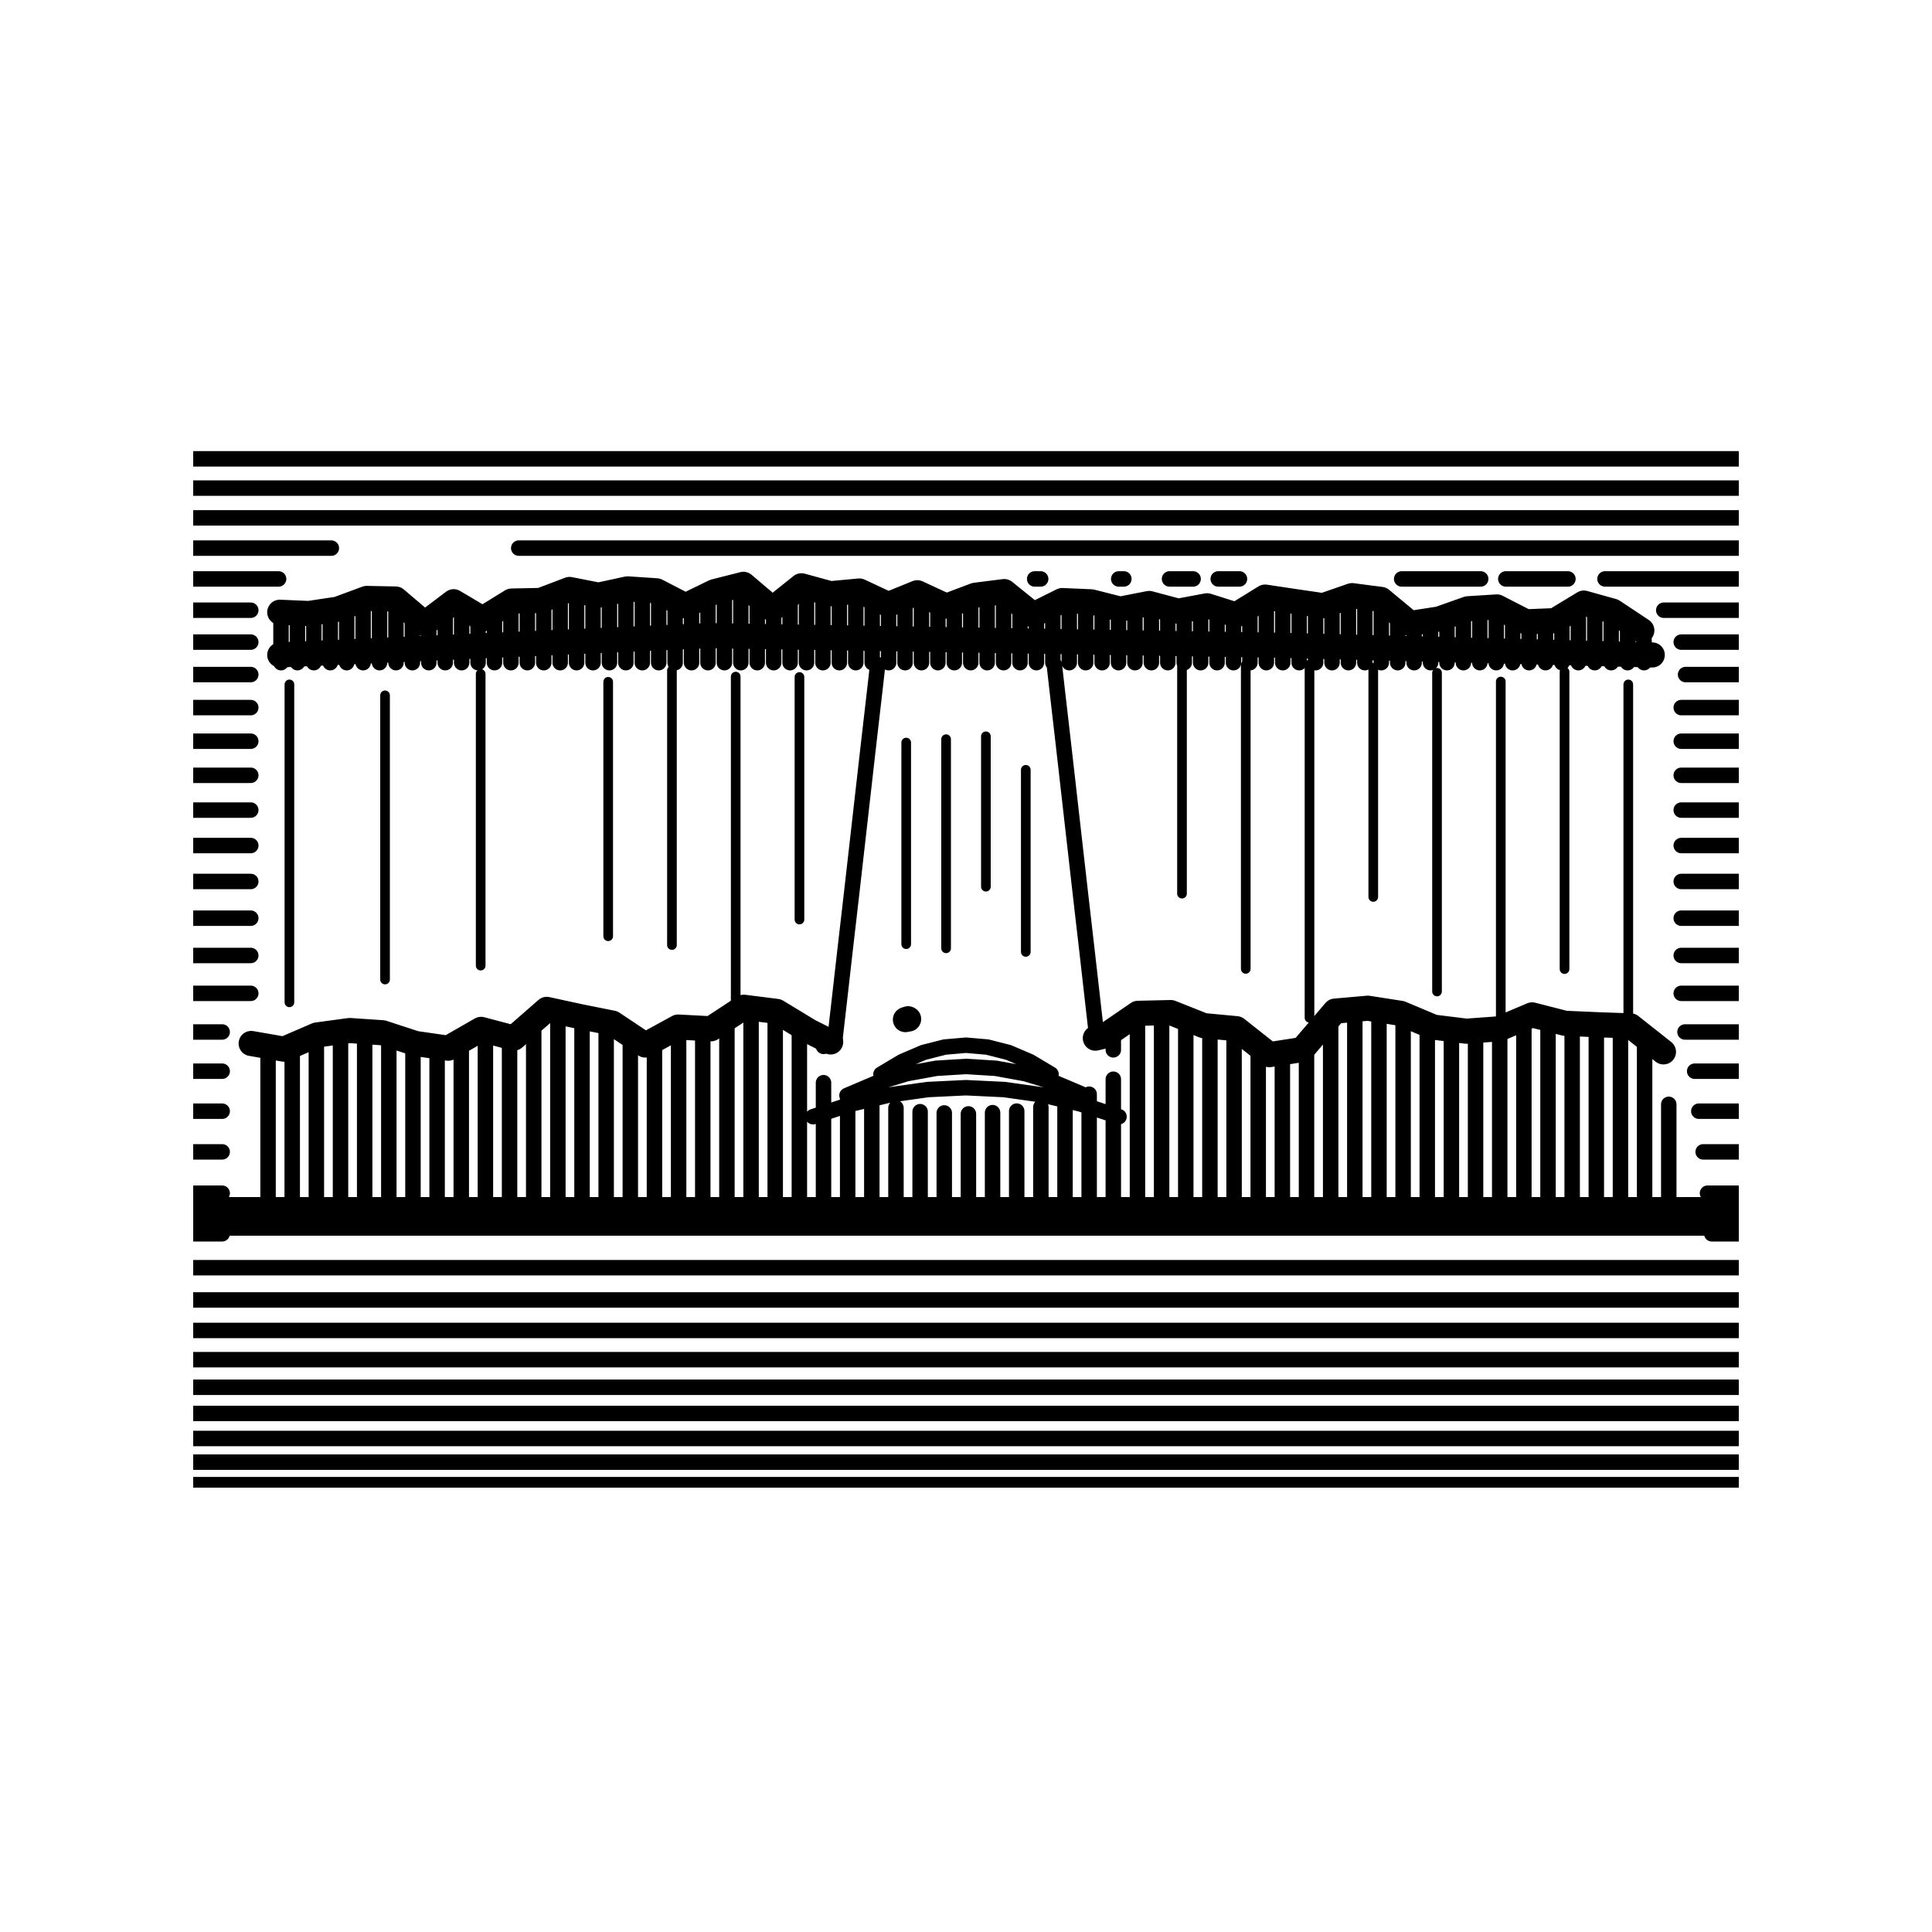
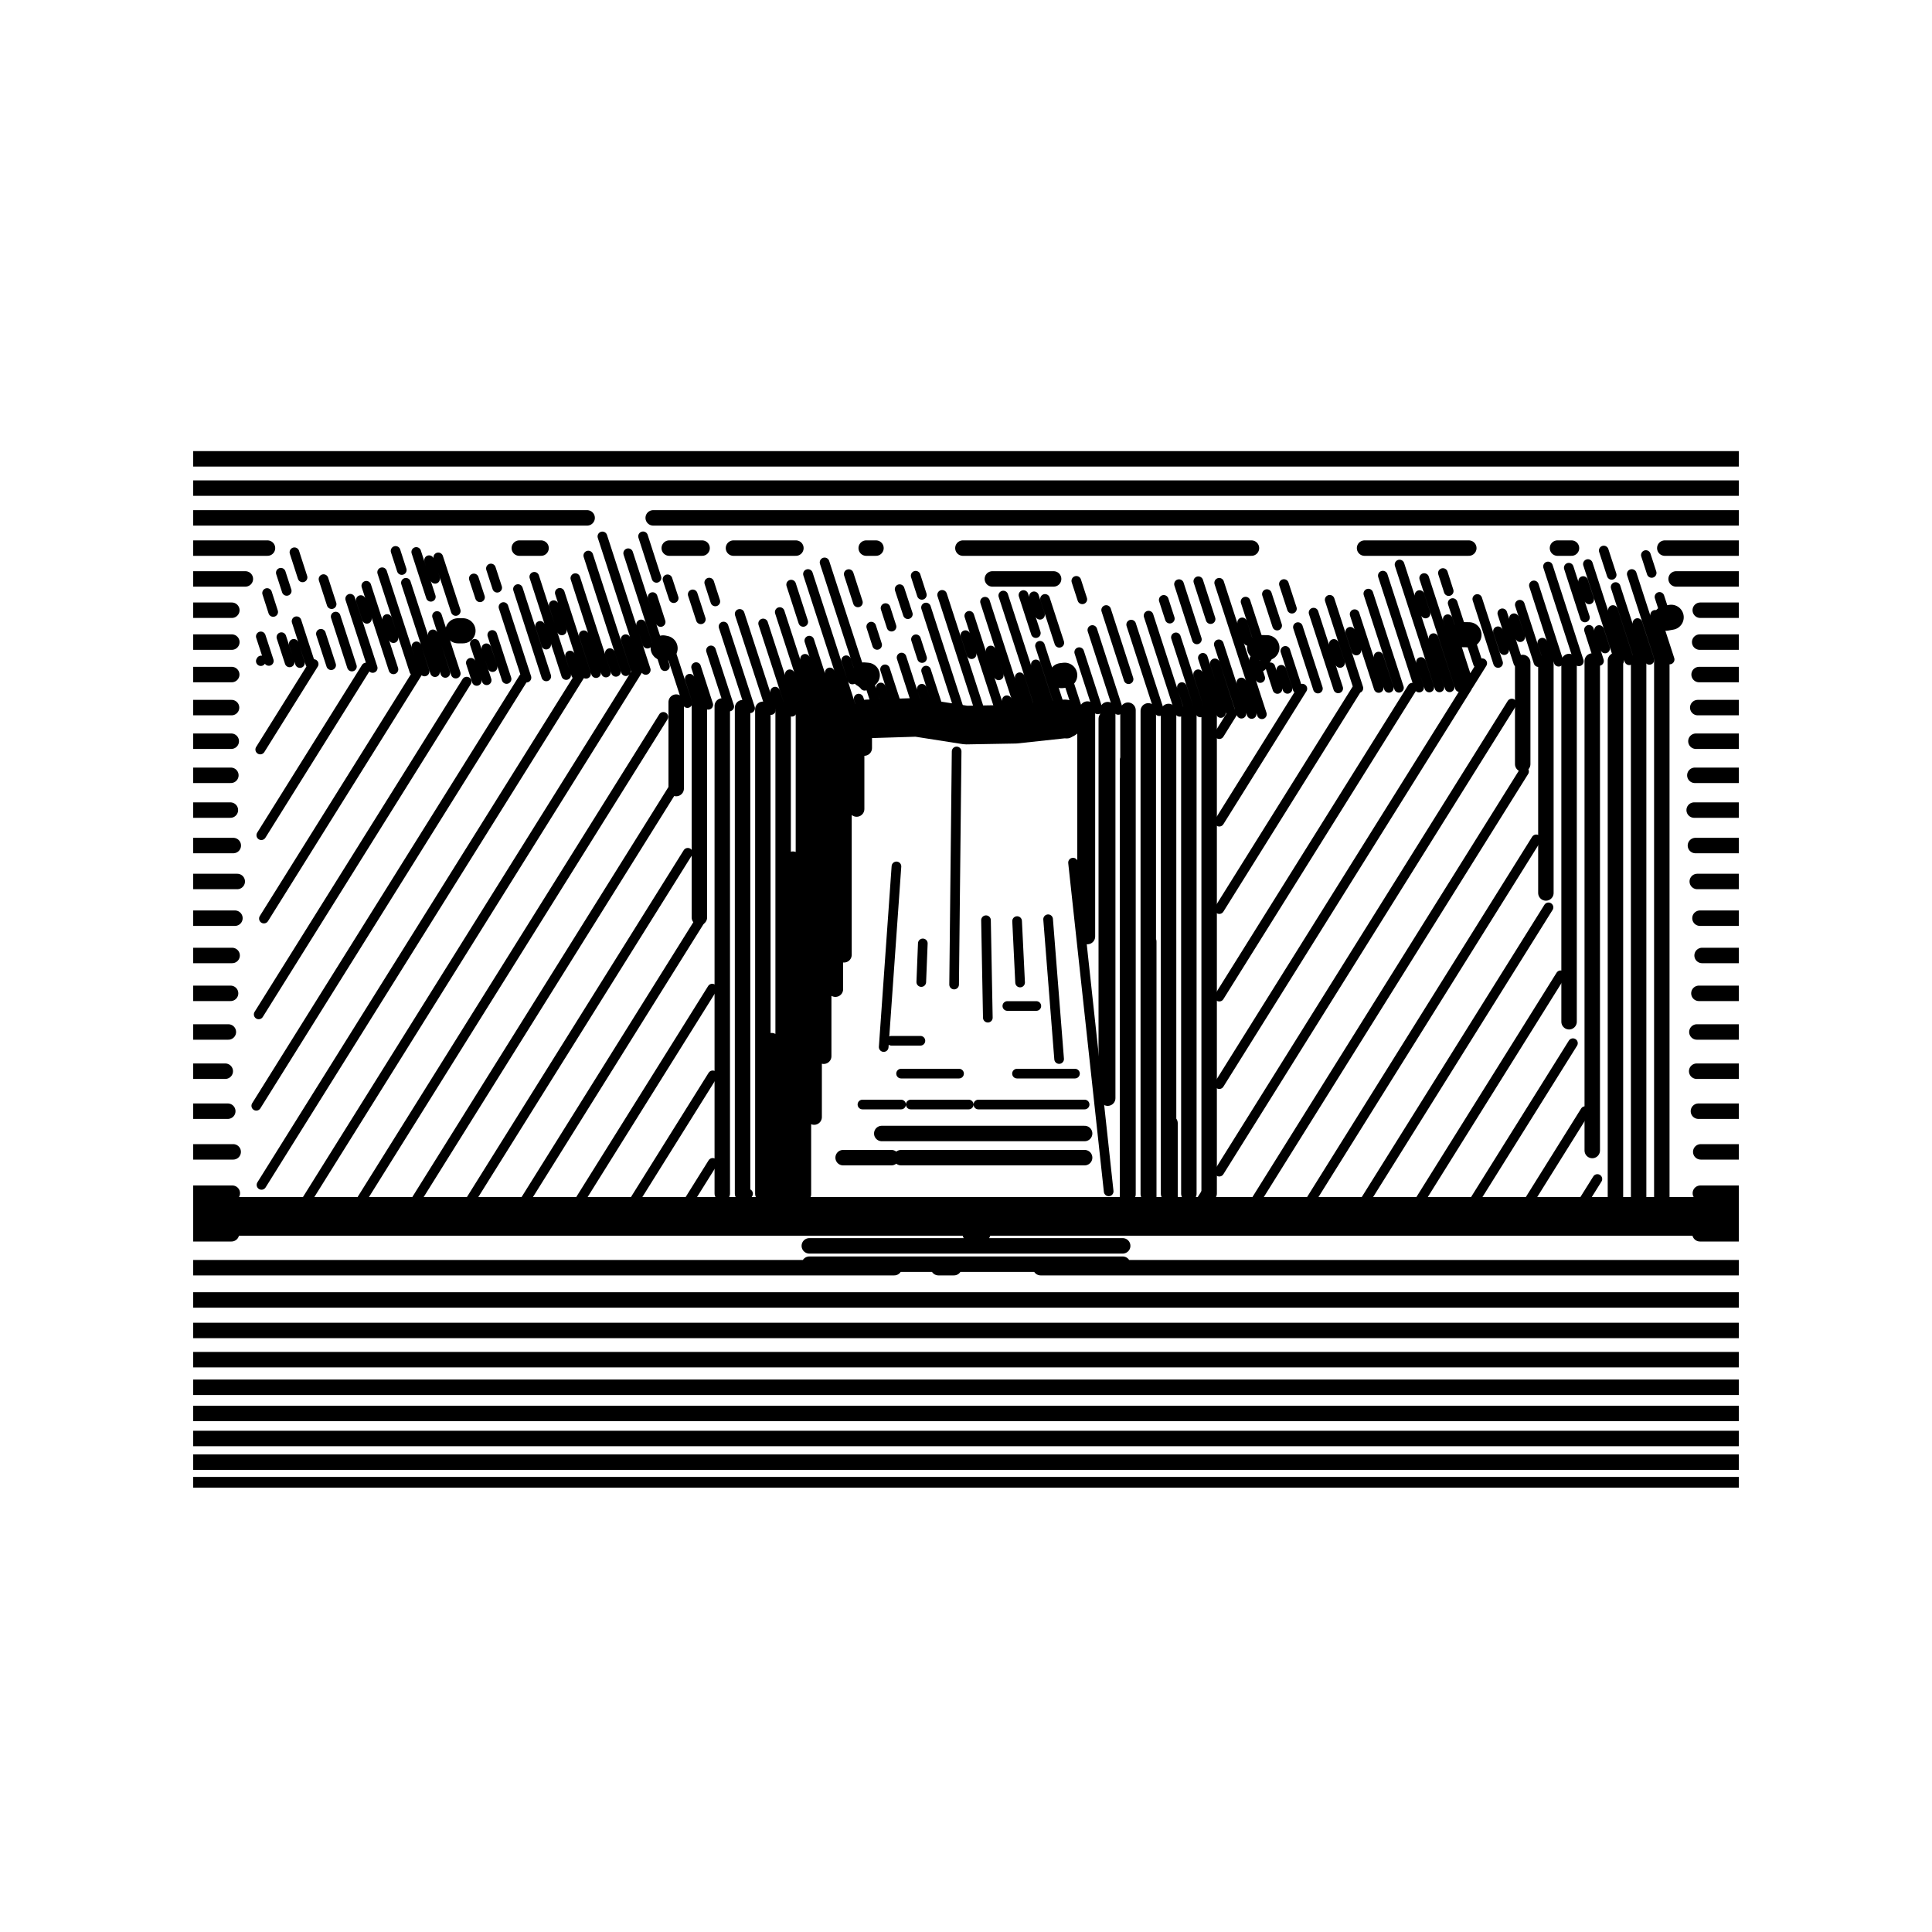
<svg xmlns="http://www.w3.org/2000/svg" viewBox="0 0 200 200">
  <defs>
    <clipPath id="w">
      <path d="M20 46L180 46L180 154L20 154Z" />
    </clipPath>
  </defs>
  <g clip-path="url(#w)" fill="none" stroke="#000" stroke-linecap="round" stroke-linejoin="round">
-     <path d="M29.96 70.85L29.96 103.76M39.86 71.98L39.86 101.4M49.76 69.76L49.76 99.96M62.96 70.58L62.96 96.92M69.56 69.4L69.56 97.83M76.16 70.04L76.16 104.82M82.76 70.08L82.76 95.19M122.36 69.13L122.36 92.51M128.96 68.85L128.96 100.3M135.56 68.8L135.56 105.36M142.16 69.14L142.16 92.85M148.76 69.65L148.76 102.64M155.36 70.55L155.36 106.44M161.96 69.54L161.96 100.32M168.56 70.85L168.56 105.08M93.81 76.87L93.81 97.74M97.94 76.52L97.94 98.17M102.06 76.22L102.06 91.79M106.19 79.69L106.19 98.54" stroke-width="1" />
-     <path d="M20 47.5L180 47.5M20 50.53L180 50.53M20 53.61L180 53.61M20 56.74L34.3 56.74M53.7 56.74L180 56.74M20 59.93L28.84 59.93M107.11 59.93L107.73 59.93M115.81 59.93L116.34 59.93M121.07 59.93L123.51 59.93M126.11 59.93L128.31 59.93M145.1 59.93L153.28 59.93M155.88 59.93L162.31 59.93M166.15 59.93L180 59.93M20 63.17L25.96 63.17M172.23 63.17L180 63.17M20 66.47L25.96 66.47M174.04 66.47L180 66.47M20 69.83L25.96 69.83M174.49 69.83L180 69.83M20 73.25L25.96 73.25M174.04 73.25L180 73.25M20 76.73L25.96 76.73M174.04 76.73L180 76.73M20 80.26L25.96 80.26M174.04 80.26L180 80.26M20 83.86L25.96 83.86M174.04 83.86L180 83.86M20 87.53L25.96 87.53M174.04 87.53L180 87.53M20 91.25L25.96 91.25M174.04 91.25L180 91.25M20 95.05L25.96 95.05M174.04 95.05L180 95.05M20 98.91L25.96 98.91M174.04 98.91L180 98.91M20 102.83L25.96 102.83M174.04 102.83L180 102.83M20 106.83L23 106.83M174.43 106.83L180 106.83M20 110.89L23 110.89M175.43 110.89L180 110.89M20 115.03L23 115.03M175.86 115.03L180 115.03M20 119.24L23 119.24M176.31 119.24L180 119.24M20 123.52L23 123.52M176.76 123.52L180 123.52M20 127.72L23 127.72M177.2 127.72L180 127.72M20 131.23L180 131.23M20 134.57L180 134.57M20 137.73L180 137.73M20 140.75L180 140.75M20 143.61L180 143.61M20 146.32L180 146.32M20 148.91L180 148.91M20 151.36L180 151.36M20 153.69L180 153.69M90.86 68.8L90.54 71.62L89.92 76.99L89.31 82.36L88.7 87.73L88.09 93.09L87.47 98.46L86.86 103.83L86.43 107.58M109.14 68.8L109.46 71.62L110.08 76.99L110.69 82.36L111.3 87.73L111.91 93.09L112.53 98.46L113.14 103.83L113.55 107.43M170.19 66.22L170.19 68.6M168.49 64.49L168.49 68.6M166.79 63.42L166.79 68.6M165.09 62.95L165.09 68.6M163.39 62.98L163.39 68.6M161.69 64.01L161.69 68.6M159.99 64.49L159.99 68.6M158.29 64.55L158.29 68.6M156.59 63.86L156.59 68.6M154.89 63.03L154.89 68.6M153.19 63.14L153.19 68.6M151.49 63.38L151.49 68.6M149.79 63.99L149.79 68.6M148.09 64.42L148.09 68.6M146.39 64.68L146.39 68.6M144.69 63.69L144.69 68.6M142.99 62.27L142.99 68.6M141.29 62.03L141.29 68.6M139.59 61.99L139.59 68.6M137.89 62.58L137.89 68.6M136.19 62.79L136.19 68.6M134.49 62.54L134.49 68.6M132.79 62.29L132.79 68.6M131.09 62.03L131.09 68.6M129.39 62.98L129.39 68.6M127.69 63.78L127.69 68.6M125.99 63.24L125.99 68.6M124.29 63.03L124.29 68.6M122.59 63.35L122.59 68.6M120.89 63.18L120.89 68.6M119.19 62.73L119.19 68.6M117.49 62.96L117.49 68.6M115.79 63.22L115.79 68.6M114.09 62.78L114.09 68.6M112.39 62.47L112.39 68.6M110.69 62.4L110.69 68.6M108.99 62.85L108.99 68.6M107.29 63.7L107.29 68.6M105.59 62.76L105.59 68.6M103.89 61.45L103.89 68.6M102.19 61.67L102.19 68.6M100.49 62L100.49 68.6M98.79 62.64L98.79 68.6M97.09 62.54L97.09 68.6M95.39 61.76L95.39 68.6M93.69 62.07L93.69 68.6M91.99 62.76L91.99 68.6M90.29 62L90.29 68.6M88.59 61.42L88.59 68.6M86.89 61.57L86.89 68.6M85.19 61.45L85.19 68.6M83.49 60.98L83.49 68.6M81.79 61.78L81.79 68.6M80.09 63.14L80.09 68.6M78.39 61.91L78.39 68.6M76.69 60.76L76.69 68.6M74.99 61.19L74.99 68.6M73.29 61.78L73.29 68.6M71.59 62.6L71.59 68.6M69.89 62.36L69.89 68.6M68.19 61.48L68.19 68.6M66.49 61.26L66.49 68.6M64.79 61.2L64.79 68.6M63.09 61.57L63.09 68.6M61.39 61.7L61.39 68.6M59.69 61.37L59.69 68.6M57.99 61.59L57.99 68.6M56.29 62.24L56.29 68.6M54.59 62.39L54.59 68.6M52.89 62.46L52.89 68.6M51.19 63.51L51.19 68.6M49.49 63.99L49.49 68.6M47.79 62.99L47.79 68.6M46.09 63.15L46.09 68.6M44.39 64.44L44.39 68.6M42.69 63.68L42.69 68.6M40.99 62.23L40.99 68.6M39.29 62.17L39.29 68.6M37.59 62.28L37.59 68.6M35.89 62.91L35.89 68.6M34.19 63.37L34.19 68.6M32.49 63.63L32.49 68.6M30.79 63.66L30.79 68.6M29.09 63.58L29.09 68.6M172.75 114.32L172.75 125.8M170.25 107.55L170.25 125.8M167.75 106.36L167.75 125.8M165.25 106.28L165.25 125.8M162.75 106.17L162.75 125.8M160.25 105.69L160.25 125.8M157.75 105.62L157.75 125.8M155.25 106.68L155.25 125.8M152.75 106.88L152.75 125.8M150.25 106.76L150.25 125.8M147.75 106.26L147.75 125.8M145.25 105.2L145.25 125.8M142.75 104.75L142.75 125.8M140.25 104.69L140.25 125.8M137.75 105.4L137.75 125.8M135.25 108.32L135.25 125.8M132.75 109.17L132.75 125.8M130.25 108.47L130.25 125.8M127.75 106.67L127.75 125.8M125.25 106.43L125.25 125.8M122.75 105.63L122.75 125.8M120.25 105.04L120.25 125.8M117.75 105.13L117.75 125.8M115.25 106.84L115.25 108.68M115.25 111.72L115.25 125.8M112.75 113.27L112.75 125.8M110.25 114.07L110.25 125.8M107.75 114.61L107.75 125.8M105.25 115.02L105.25 125.8M102.75 115.18L102.75 125.8M100.25 115.31L100.25 125.8M97.75 115.21L97.75 125.8M95.25 115.08L95.25 125.8M92.75 114.69L92.75 125.8M90.25 114.23L90.25 125.8M87.75 113.43L87.75 125.8M85.25 107.69L85.25 108.32M85.25 112.08L85.25 125.8M82.75 106.32L82.75 125.8M80.25 104.88L80.25 125.8M77.75 104.56L77.75 125.8M75.25 105.62L75.25 125.8M72.75 106.65L72.75 125.8M70.25 106.52L70.25 125.8M67.75 107.86L67.75 125.8M65.25 107.34L65.25 125.8M62.75 105.98L62.75 125.8M60.25 105.48L60.25 125.8M57.75 104.94L57.75 125.8M55.25 105.87L55.25 125.8M52.75 107.54L52.75 125.8M50.25 106.87L50.25 125.8M47.75 107.93L47.75 125.8M45.25 108.54L45.25 125.8M42.75 108.14L42.75 125.8M40.25 107.32L40.25 125.8M37.75 106.98L37.75 125.8M35.25 107.01L35.25 125.8M32.75 107.36L32.75 125.8M30.25 108.44L30.25 125.8M27.75 108.52L27.75 125.8M91.2 111.2L93.4 109.89L95.6 108.95L97.8 108.39L100 108.2L102.2 108.39L104.4 108.95L106.6 109.89L108.8 111.2M87.68 113.4L90.76 112.09L93.84 111.15L96.92 110.59L100 110.4L103.08 110.59L106.16 111.15L109.24 112.09L112.32 113.4M84.16 115.6L88.12 114.29L92.08 113.35L96.04 112.79L100 112.6L103.96 112.79L107.92 113.35L111.88 114.29L115.84 115.6" stroke-width="1.6" />
-     <path d="M28.96 63.38L31.96 63.51L34.96 63.06L37.96 61.95L40.96 62.01L43.96 64.56L46.96 62.29L49.96 64.07L52.96 62.22L55.96 62.16L58.96 61.02L61.96 61.61L64.96 60.96L67.96 61.16L70.96 62.71L73.96 61.25L76.96 60.49L79.96 63.04L82.96 60.64L85.96 61.46L88.96 61.18L91.96 62.58L94.96 61.36L97.96 62.75L100.96 61.62L103.96 61.24L106.96 63.66L109.96 62.17L112.96 62.3L115.96 63.06L118.96 62.47L121.96 63.27L124.96 62.71L127.96 63.66L130.96 61.81L133.96 62.26L136.96 62.7L139.96 61.66L142.96 62.05L145.96 64.54L148.96 64.08L151.96 63.02L154.96 62.83L157.96 64.37L160.96 64.25L163.96 62.43L166.96 63.27L169.96 65.26M28.96 67.8L73.36 65.8L132.56 66.8L171.04 67.8M28.96 67.8L73.36 65.8L132.56 66.8L171.04 67.8M26 108.02L29.4 108.61L32.8 107.14L36.2 106.68L39.6 106.91L43 108.02L46.4 108.51L49.8 106.56L53.2 107.46L56.6 104.49L60 105.23L63.4 105.91L66.8 108.18L70.2 106.32L73.6 106.5L77 104.27L80.4 104.7L83.8 106.76L85.99 107.86M93.73 105.55L94 105.46L94.06 105.49M113.39 107.47L114.4 107.23L117.8 104.9L121.2 104.82L124.6 106.17L128 106.49L131.4 109.18L134.8 108.65L138.2 104.67L141.6 104.37L145 104.9L148.4 106.33L151.8 106.75L155.2 106.5L158.6 105.06L162 105.93L165.4 106.08L168.8 106.2L172.2 108.89" stroke-width="2.6" />
-     <path d="M20 125.92L180 125.92" stroke-width="4" />
+     <path d="M27 68.44L27.04 68.37M26.94 77.59L32.47 68.74M27.05 86.46L37.9 69.1M27.32 95.09L43.33 69.47M26.78 105.01L48.31 70.56M26.53 114.47L54.21 70.17M27.07 122.66L60.11 69.79M30.7 125.92L66.01 69.4M36.48 125.72L68.67 74.21M42.27 125.52L69.93 81.24M47.83 125.67L71.2 88.28M53.42 125.78L72.46 95.31M59.24 125.52L73.73 102.34M64.83 125.64L73.78 111.32M70.14 126.2L73.78 120.38M75.41 126.83L77.44 123.57M126.22 76L127.56 73.85M130.61 68.98L131.15 68.11M126.22 85.06L134.82 71.29M126.22 94.11L140.51 71.24M126.22 103.17L146.2 71.19M117.13 126.77L119.12 123.6M126.22 112.23L151.9 71.14M152.04 70.9L153.44 68.66M122.78 126.79L124.81 123.55M126.22 121.29L156.5 72.83M128.99 125.92L157.77 79.86M135.01 125.34L159.03 86.89M140.65 125.37L160.3 93.93M146.12 125.67L161.56 100.96M151.81 125.62L162.83 107.99M157.63 125.38L164.1 115.02M163.39 125.2L165.36 122.05M89.79 74.42L90.34 73.54M95.53 74.29L95.79 73.87M100.82 74.88L101.24 74.2M108.18 62L109.66 66.54M105.95 61.6L107.23 65.54M107.66 66.85L110.12 74.43M103.86 61.65L108.08 74.62M101.97 62.29L105.93 74.49M100.34 63.75L103.79 74.36M97.53 61.58L101.64 74.23M94.79 59.6L95.43 61.58M95.86 62.89L99.5 74.1M93.13 60.99L93.98 63.58M94.82 66.18L95.45 68.12M95.87 69.42L97.35 73.96M91.67 62.95L92.29 64.87M93.33 68.07L95.2 73.83M90.19 64.87L90.8 66.76M91.62 69.29L93.06 73.7M89.78 70.08L90.91 73.57M107.04 61.73L107.66 63.64M107.23 68.78L109.1 74.54M105.56 70.11L107 74.55M102.56 67.34L103.39 69.91M104.23 72.49L104.86 74.42M99.94 65.75L100.58 67.72M95.43 71.3L96.28 73.9M91.18 71.17L91.79 73.02M45.37 57.7L47.18 63.25M43.09 57.14L44.6 61.78M45.24 63.77L47.18 69.73M40.95 57.03L41.59 59.01M42.02 60.33L45.03 69.58M39.56 59.24L42.88 69.44M37.92 60.64L40.73 69.29M36.25 61.98L38.58 69.15M33.49 59.95L34.33 62.54M34.75 63.83L36.43 69M30.48 57.17L31.32 59.77M33.22 65.61L34.28 68.86M29.07 59.29L29.68 61.17M30.7 64.31L32.13 68.71M27.65 61.39L28.28 63.35M29.13 65.96L29.98 68.57M27 65.88L27.83 68.42M44.42 57.99L45.04 59.92M44.81 65.67L46.1 69.66M43.11 66.91L43.95 69.51M40.08 64.08L40.73 66.06M37.35 62.12L37.98 64.06M30.41 66.65L31.05 68.64M66.57 55.52L67.96 59.82M65.03 57.27L68.83 68.96M62.36 55.53L66.85 69.35M60.9 57.51L64.79 69.48M59.56 59.85L62.73 69.62M57.95 61.37L60.67 69.75M55.31 59.71L58.61 69.88M53.62 60.98L56.55 70.02M50.82 58.85L51.47 60.84M52.12 62.84L54.5 70.15M49.05 59.88L49.69 61.83M50.96 65.73L52.44 70.29M49.15 66.65L50.38 70.42M67.56 61.81L68.39 64.39M66.37 64.64L67.02 66.63M64.77 66.17L65.82 69.41M63.13 67.61L63.76 69.55M60.43 65.76L61.7 69.68M57.32 62.65L58.16 65.26M59.01 67.86L59.64 69.82M55.91 64.79L56.54 66.73M50.35 67.11L50.99 69.06M48.74 68.61L49.35 70.49M87.86 59.43L88.81 62.36M85.36 58.22L89.51 70.99M83.64 59.42L88.45 74.22M81.9 60.52L83.15 64.38M83.78 66.32L86.29 74.04M80.72 63.36L84.13 73.86M79 64.54L81.97 73.68M76.57 63.55L79.81 73.5M73.42 60.31L74.05 62.26M74.9 64.86L77.65 73.32M71.71 61.53L72.55 64.11M73.6 67.33L75.49 73.14M69.1 59.97L69.74 61.92M72.06 69.06L73.32 72.96M69.48 67.61L71.16 72.78M87.6 68.35L88.24 70.34M88.89 72.32L89.53 74.31M85.9 69.61L87.37 74.13M83.34 68.2L85.21 73.95M81.76 69.8L83.05 73.77M80.24 71.6L80.89 73.59M71.4 70.26L72.24 72.87M128.94 62.28L130.35 66.6M126.21 60.33L130.63 73.94M124.05 60.17L125.32 64.09M126.17 66.7L128.51 73.88M122.05 60.47L123.9 66.19M124.52 68.1L126.38 73.81M120.47 62.1L121.1 64.04M121.73 65.98L124.26 73.75M118.9 63.73L122.13 73.69M117.1 64.66L120.01 73.62M114.51 63.15L116.83 70.31M111.42 60.13L112.04 62.04M113.08 65.22L115.76 73.49M111.72 67.51L113.64 73.43M110.22 69.38L111.52 73.37M128.59 64.43L129.21 66.35M129.84 68.27L130.46 70.19M128.51 70.65L129.57 73.91M125.76 68.67L127.44 73.85M124.03 69.8L125.32 73.78M122.35 71.13L123.2 73.72M149.37 59.32L149.97 61.19M150.38 62.43L151.39 65.53M147.43 59.84L151.11 71.14M144.88 58.44L149.01 71.16M143.15 59.59L146.91 71.18M141.65 61.45L144.82 71.2M140.23 63.58L142.72 71.22M137.65 62.09L140.62 71.24M135.98 63.42L138.53 71.26M132.91 60.46L133.74 63.01M134.36 64.92L136.43 71.28M131.15 61.5L132.21 64.76M133.06 67.38L134.33 71.3M131.51 69.08L132.24 71.32M149.87 64.1L152.02 70.74M146.95 61.6L147.57 63.51M148.4 66.06L150.06 71.15M147.1 68.53L147.96 71.17M142.71 67.97L143.77 71.21M139.78 65.4L140.41 67.34M138.08 66.66L138.72 68.63M132.64 69.34L133.28 71.31M170.38 57.46L170.98 59.31M171.79 61.79L172.39 63.64M168.92 59.42L171.8 68.29M166.02 56.99L166.84 59.51M167.25 60.77L169.71 68.33M164.38 58.39L167.62 68.37M162.4 58.77L164.07 63.92M164.49 65.2L165.53 68.42M160.25 58.64L163.44 68.46M158.79 60.6L161.35 68.5M157.33 62.6L159.26 68.54M155.52 63.49L157.17 68.59M152.93 62.01L155.08 68.63M152.07 65.83L153 68.67M171.34 63.65L172.84 68.27M169.51 64.5L170.75 68.31M166.97 63.15L168.66 68.35M163.89 60.15L164.51 62.05M165.54 65.22L166.16 67.13M159.66 66.53L160.31 68.52M156.73 64L157.37 65.96M155.07 65.35L155.71 67.3M92.8 89.69L91.48 108.39M95.53 97.66L95.37 101.66M99.03 77.79L98.77 101.92M102.07 95.26L102.26 105.35M105.29 95.35L105.6 101.71M108.5 95.16L109.64 109.63M111.08 89.3L114.77 123.33M89.28 114.34L93.28 114.34M94.28 114.34L100.28 114.34M101.28 114.34L112.28 114.34M93.28 111.14L99.28 111.14M105.28 111.14L111.28 111.14M92.28 107.74L95.28 107.74M104.28 104.14L107.28 104.14" stroke-width="1" />
+     <path d="M20 47.5L180 47.5M20 50.53L180 50.53M20 53.61L60.78 53.61M67.62 53.61L180 53.61M20 56.74L27.69 56.74M53.76 56.74L56.01 56.74M69.28 56.74L72.68 56.74M75.93 56.74L82.39 56.74M89.67 56.74L90.68 56.74M99.68 56.74L129.55 56.74M141.26 56.74L152.05 56.74M161.23 56.74L162.68 56.74M172.34 56.74L180 56.74M20 59.93L25.4 59.93M102.73 59.93L109.07 59.93M173.51 59.93L180 59.93M20 63.17L24 63.17M176.01 63.17L180 63.17M20 66.47L24 66.47M175.95 66.47L180 66.47M20 69.83L23.99 69.83M175.89 69.83L180 69.83M20 73.25L23.97 73.25M175.75 73.25L180 73.25M20 76.73L23.94 76.73M175.56 76.73L180 76.73M20 80.26L23.9 80.26M175.45 80.26L180 80.26M20 83.86L23.85 83.86M175.38 83.86L180 83.86M20 87.53L24.15 87.53M175.51 87.53L180 87.53M20 91.25L24.56 91.25M175.7 91.25L180 91.25M20 95.05L24.32 95.05M175.98 95.05L180 95.05M20 98.91L24.03 98.91M176.2 98.91L180 98.91M20 102.83L23.87 102.83M175.87 102.83L180 102.83M20 106.83L23.64 106.83M175.66 106.83L180 106.83M20 110.89L23.32 110.89M175.64 110.89L180 110.89M20 115.03L23.58 115.03M175.82 115.03L180 115.03M20 119.24L24.14 119.24M176.06 119.24L180 119.24M20 123.52L24.05 123.52M176.02 123.52L180 123.52M20 127.72L23.96 127.72M100.43 127.72L101.73 127.72M175.98 127.72L180 127.72M20 131.23L92.57 131.23M97.15 131.23L98.75 131.23M107.73 131.23L180 131.23M20 134.57L180 134.57M20 137.73L180 137.73M20 140.75L180 140.75M20 143.61L180 143.61M20 146.32L180 146.32M20 148.91L180 148.91M20 151.36L180 151.36M20 153.69L180 153.69M86.8 125.67L86.8 126.38M84.4 125.67L84.4 126.69M82 123.61L82 126.9M79.6 123.59L79.6 126.89M72.4 72.88L72.4 94.97M70 72.68L70 81.63M172.03 68.28L172.03 125.88M169.63 68.33L169.63 125.58M167.23 68.38L167.23 125.29M164.83 68.43L164.83 119.1M162.43 68.48L162.43 105.77M160.03 68.53L160.03 92.44M157.63 68.58L157.63 79.1M125.17 73.78L125.17 123.55M123.07 73.71L123.07 123.57M120.97 73.65L120.97 123.58M118.87 73.59L118.87 123.6M116.77 73.52L116.77 123.62M114.67 73.46L114.67 113.68M112.57 73.4L112.57 96.95M110.47 73.33L110.47 75.64M106.27 74.78L106.27 74.85M104.17 74.78L104.17 74.99M102.07 74.84L102.07 75.03M99.97 74.9L99.97 75.06M97.87 74.61L97.87 74.73M95.77 74.32L95.77 74.4M89.47 70.02L89.47 70.52M89.47 74.3L89.47 77.44M87.37 74.13L87.37 98.84M85.27 73.95L85.27 109.34M83.17 73.78L83.17 123.62M81.07 73.6L81.07 123.6M78.97 73.43L78.97 123.58M76.87 73.26L76.87 123.57M74.77 73.08L74.77 123.55M93.62 74.21L94.47 74.27M95.47 74.35L98.82 74.61L104.01 74.45M106.62 74.53L106.62 74.79M88.68 74.42L88.68 83.75M86.48 74.42L86.48 102.4M84.28 74.42L84.28 115.64M82.08 88.94L82.08 125.67M79.88 107.73L79.88 125.67M121.12 116.27L121.12 125.67M118.92 97.48L118.92 125.67M116.72 78.69L116.72 125.67M114.52 74.42L114.52 111.15M112.32 74.42L112.32 92.36M87.28 119.84L92.28 119.84M93.28 119.84L112.28 119.84M91.28 117.34L112.28 117.34M83.78 127.07L116.22 127.07M83.78 128.97L116.22 128.97M83.78 130.87L116.22 130.87" stroke-width="1.6" />
+     <path d="M47.41 65.3L47.93 65.3M68.65 67.07L68.85 67.11M89.42 69.87L89.78 69.9M130.39 67.04L131.15 67.05M151.41 65.7L152.07 65.71M172.44 64L173 63.9M109.89 69.94L110.22 69.9" stroke-width="2.6" />
+     <path d="M89.78 74.42L94.89 74.26L100 75.06L105.11 74.97L110.22 74.42M20 125.92L180 125.92" stroke-width="4" />
  </g>
</svg>
